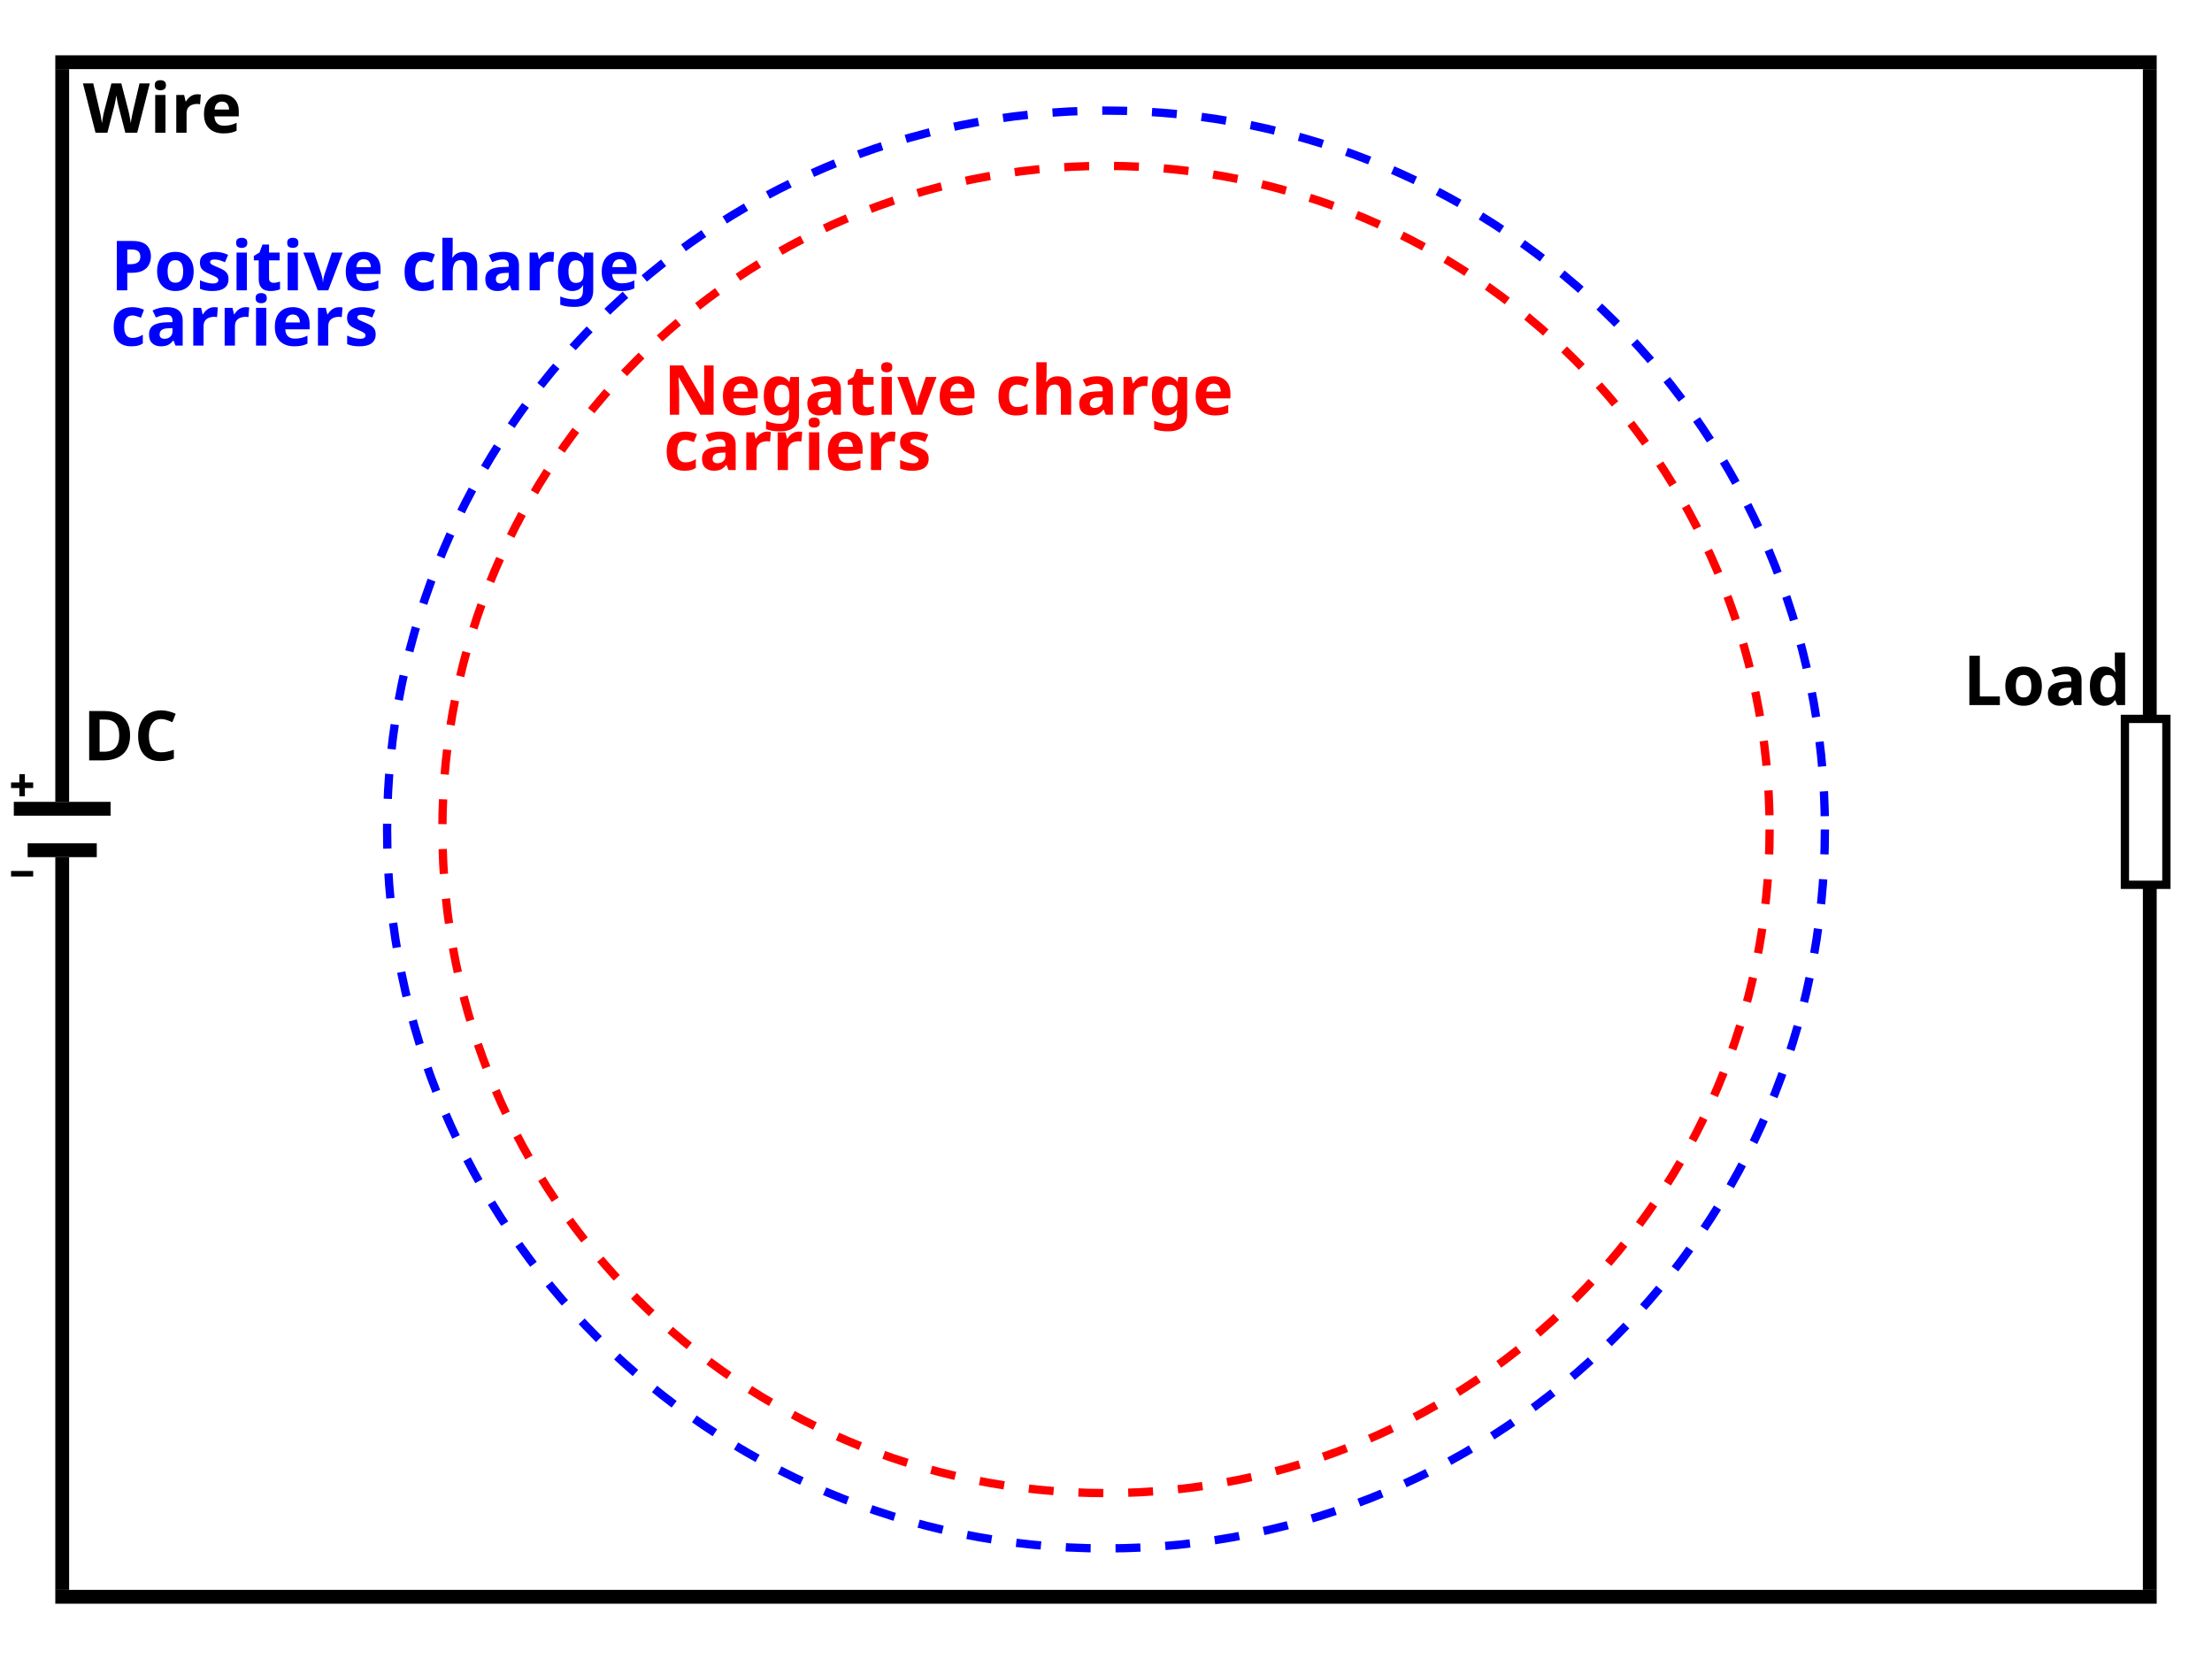
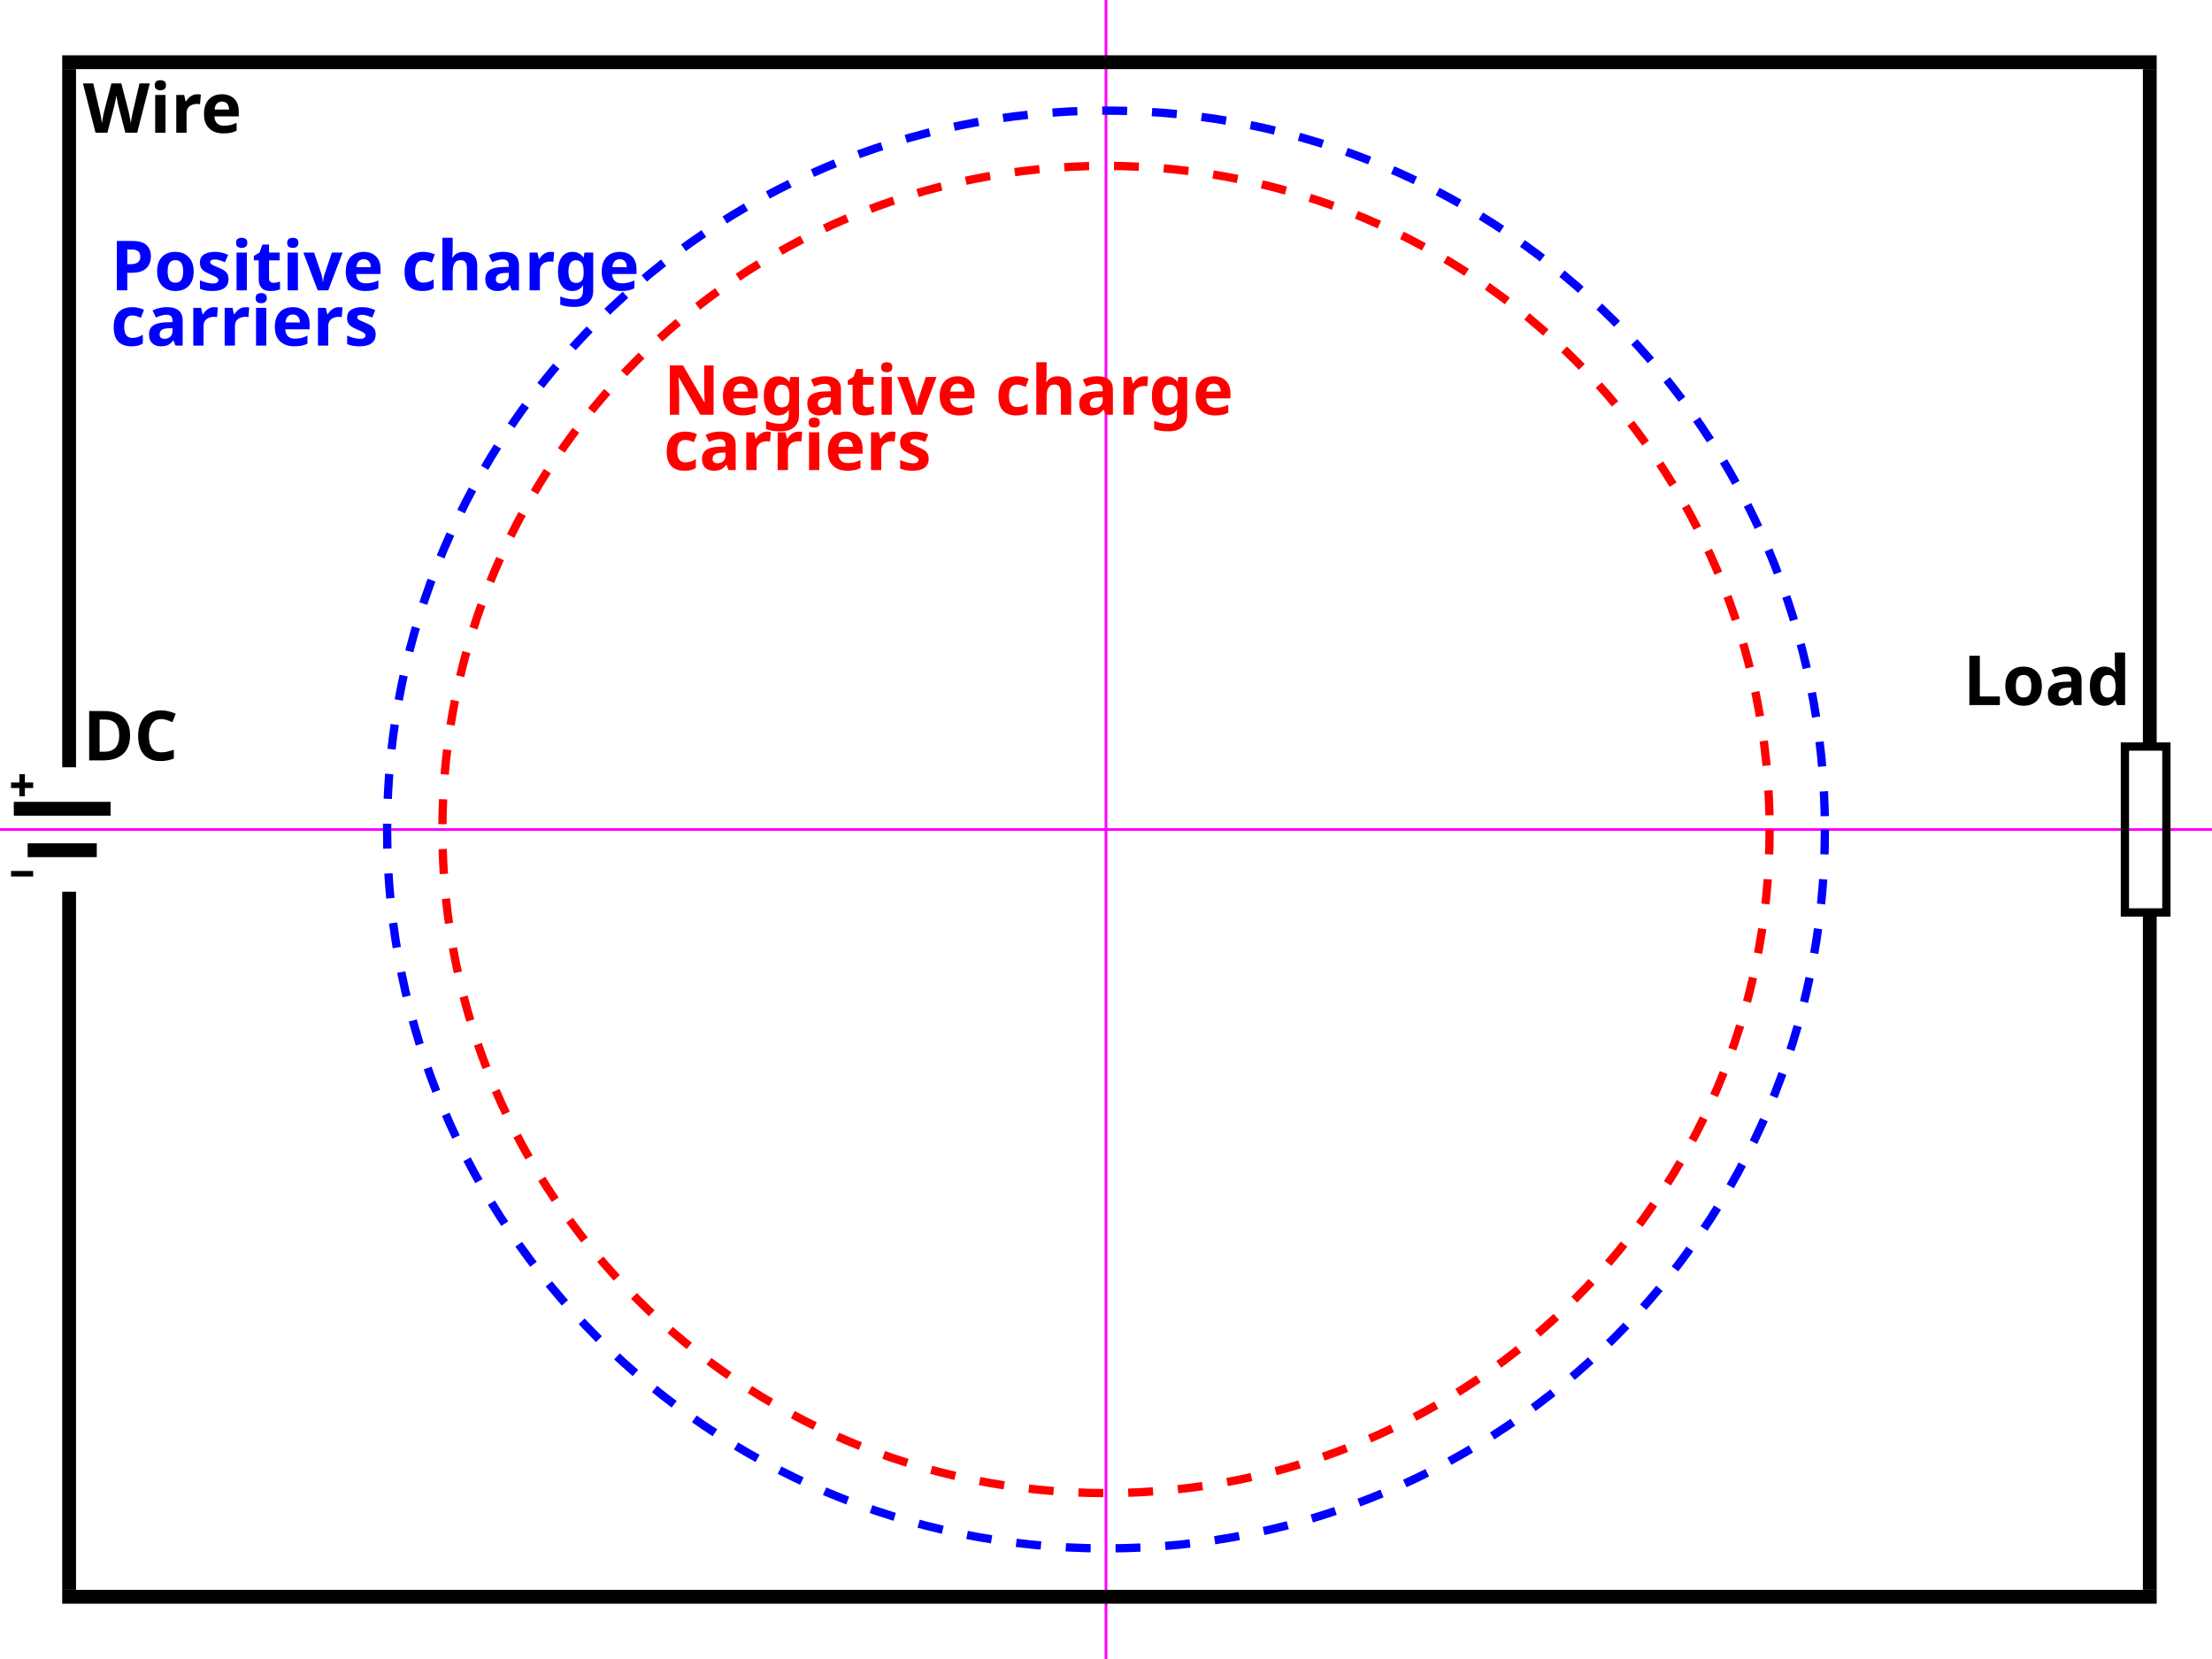
<svg xmlns="http://www.w3.org/2000/svg" id="svg1" version="1.1" viewBox="0 0 800 600" preserveAspectRatio="xMidYMid" fill-rule="evenodd" width="800" height="600">
-   <rect id="white_bg" x="0" y="0" width="800" height="600" fill="white">
-     </rect>
-   <defs id="defs1">
-     </defs>
  <g id="page1" transform="matrix(1.43537,0,0,1.368655,-15.83665,-11.89848)">
+     <g id="layer1" transform="matrix(0.6966847,0,0,0.7306442,11.03315,8.693558)" style="display:inline">
+       <rect id="white_background" x="0" y="0" width="800" height="600" fill="white">
+             </rect>
+       <path id="horiz guide" d="M 0,300 H 800" style="fill:none;fill-opacity:1;stroke:#ff00ff;stroke-width:1;stroke-opacity:1">
+             </path>
+       <path id="vert guide" d="M 400,0 V 600" style="fill:none;fill-opacity:1;stroke:#ff00ff;stroke-width:1;stroke-opacity:1">
+             </path>
+     </g>
+     <g id="layer2" transform="matrix(0.6966847,0,0,0.7306442,11.03315,8.693558)" style="display:inline">
+       <g id="wire">
+         <text id="wire_text" x="30" y="48" font-family="Ubuntu" font-size="25" font-weight="bold" fill="#000000">
+           <tspan>Wire</tspan>
+         </text>
+         <path id="wire_horiz_top" d="M 22.5,22.5 H 780.0" style="fill:none;fill-opacity:1;stroke:#000000;stroke-width:5;stroke-miterlimit:4;stroke-dasharray:none;stroke-dashoffset:0;stroke-opacity:1">
+                 </path>
+         <path id="wire_horiz_bottom" d="M 22.5,577.5 H 780.0" style="fill:none;fill-opacity:1;stroke:#000000;stroke-width:5;stroke-miterlimit:4;stroke-dasharray:none;stroke-dashoffset:0;stroke-opacity:1">
+                 </path>
+         <path id="wire_vert_left_top" d="M 25.0,25.0 V 277.5" style="fill:#000080;fill-opacity:1;stroke:#000000;stroke-width:5;stroke-dasharray:none;stroke-dashoffset:0;stroke-opacity:1">
+                 </path>
+         <path id="wire_vert_left_bottom" d="M 25.0,322.5 V 575.0" style="fill:none;fill-opacity:1;stroke:#000000;stroke-width:5;stroke-dasharray:none;stroke-dashoffset:0;stroke-opacity:1">
+                 </path>
+         <path id="wire_vert_right_top" d="M 777.5,25.0 V 270.0" style="fill:none;fill-opacity:1;stroke:#000000;stroke-width:5;stroke-miterlimit:4;stroke-dasharray:none;stroke-dashoffset:0;stroke-opacity:1">
+                 </path>
+         <path id="wire_vert_right_bottom" d="M 777.5,330.0 V 575.0" style="display:inline;fill:none;fill-opacity:1;stroke:#000000;stroke-width:5;stroke-miterlimit:4;stroke-dasharray:none;stroke-dashoffset:0;stroke-opacity:1">
+                 </path>
+       </g>
+       <g id="load">
+         <text id="load_text" x="710" y="255" font-family="Ubuntu" font-size="25" font-weight="bold" fill="#000000">
+           <tspan>Load</tspan>
+         </text>
+         <rect id="load_rect" x="768.5" y="270.0" width="15" height="60" style="fill:none;stroke:#000000;stroke-width:3;stroke-dasharray:none;stroke-opacity:1">
+                 </rect>
+       </g>
+       <g id="power_source_dc">
+         <text id="power_source_text" x="30" y="275" font-family="Ubuntu" font-size="25" font-weight="bold" fill="#000000">
+           <tspan>DC</tspan>
+         </text>
+         <path id="cathode" d="M 5.0,292.5 H 40.0" style="fill:none;fill-opacity:1;stroke:#000000;stroke-width:5;stroke-dasharray:none;stroke-dashoffset:0;stroke-opacity:1">
+                 </path>
+         <path id="anode" d="M 10.0,307.5 H 35.0" style="fill:none;fill-opacity:1;stroke:#000000;stroke-width:5;stroke-dasharray:none;stroke-dashoffset:0;stroke-opacity:1">
+                 </path>
+         <path id="plus_horiz" d="M 4.0,284.0 H 12.0" style="fill:#000080;fill-opacity:1;stroke:#000000;stroke-width:2;stroke-dasharray:none;stroke-dashoffset:0;stroke-opacity:1">
+                 </path>
+         <path id="plus_vert" d="M 8.0,280.0 V 288.0" style="fill:#000080;fill-opacity:1;stroke:#000000;stroke-width:2;stroke-dasharray:none;stroke-dashoffset:0;stroke-opacity:1">
+                 </path>
+         <path id="minus" d="M 4.0,316.0 H 12.0" style="fill:#000080;fill-opacity:1;stroke:#000000;stroke-width:2;stroke-dasharray:none;stroke-dashoffset:0;stroke-opacity:1">
+                 </path>
+       </g>
+     </g>
    <g id="layer3" transform="matrix(0.6966847,0,0,0.7306442,11.03315,8.693558)" style="display:inline">
-       <text id="text_id_neg_carriers" font-family="Ubuntu" font-size="25" font-weight="bold" fill="#ff0000">
+       <text id="neg_charge_carriers_text" font-family="Ubuntu" font-size="25" font-weight="bold" fill="#ff0000">
        <tspan x="240" y="150">Negative charge
</tspan>
        <tspan x="240" y="170">carriers</tspan>
      </text>
-       <circle id="circle_neg_carriers" cx="400px" cy="300px" r="240px" style="fill:none;stroke:#ff0000;stroke-opacity:1;stroke-width:3;stroke-dasharray:9, 9;stroke-dashoffset:0">
-         <animateTransform id="circle_neg_carriers_rotate" attributeName="transform" attributeType="XML" type="rotate" from="360 400.0 300.0" to="0 400.0 300.0" begin="0s" dur="20s" repeatCount="indefinite">
+       <circle id="neg_charge_carriers_circle" cx="400px" cy="300px" r="240px" style="fill:none;stroke:#ff0000;stroke-opacity:1;stroke-width:3;stroke-dasharray:9, 9;stroke-dashoffset:0">
+         <animateTransform id="neg_charge_carriers_circle_rotate_ccw" attributeName="transform" attributeType="XML" type="rotate" from="360 400.0 300.0" to="0 400.0 300.0" begin="0s" dur="20s" repeatCount="indefinite">
                </animateTransform>
      </circle>
    </g>
-     <g id="layer2" style="display:inline" transform="matrix(0.6966847,0,0,0.7306442,11.03315,8.693558)">
-       <text id="text_id_pos_carriers" font-family="Ubuntu" font-size="25" font-weight="bold" fill="#0000ff">
+     <g id="layer4" transform="matrix(0.6966847,0,0,0.7306442,11.03315,8.693558)" style="display:inline">
+       <text id="pos_charge_carries_text" font-family="Ubuntu" font-size="25" font-weight="bold" fill="#0000ff">
        <tspan x="40" y="105">Positive charge
</tspan>
        <tspan x="40" y="125">carriers</tspan>
      </text>
-       <circle id="circle_pos_carriers" cx="400px" cy="300px" r="260px" style="fill:none;stroke:#0000ff;stroke-opacity:1;stroke-width:3;stroke-dasharray:9, 9;stroke-dashoffset:0">
-         <animateTransform id="circle_pos_carriers_rotate" attributeName="transform" attributeType="XML" type="rotate" from="0 400.0 300.0" to="360 400.0 300.0" begin="0s" dur="20s" repeatCount="indefinite">
+       <circle id="pos_charge_carries_circle" cx="400px" cy="300px" r="260px" style="fill:none;stroke:#0000ff;stroke-opacity:1;stroke-width:3;stroke-dasharray:9, 9;stroke-dashoffset:0">
+         <animateTransform id="pos_charge_carries_rotate_cw" attributeName="transform" attributeType="XML" type="rotate" from="0 400.0 300.0" to="360 400.0 300.0" begin="0s" dur="20s" repeatCount="indefinite">
                </animateTransform>
      </circle>
    </g>
-     <g id="layer1" transform="matrix(0.6966847,0,0,0.7306442,11.03315,8.693558)" style="display:inline">
-       <path id="wire_horiz_top" d="M 20.0,22.5 H 780.0" style="fill:none;fill-opacity:1;stroke:#000000;stroke-width:5;stroke-miterlimit:4;stroke-dasharray:none;stroke-dashoffset:0;stroke-opacity:1">
-             </path>
-       <path id="wire_horiz_bottom" d="M 20.0,577.5 H 780.0" style="fill:none;fill-opacity:1;stroke:#000000;stroke-width:5;stroke-miterlimit:4;stroke-dasharray:none;stroke-dashoffset:0;stroke-opacity:1">
-             </path>
-       <path id="wire_vert_left_top" d="M 22.5,25.0 V 290.0" style="fill:#000080;fill-opacity:1;stroke:#000000;stroke-width:5;stroke-dasharray:none;stroke-dashoffset:0;stroke-opacity:1">
-             </path>
-       <path id="wire_vert_left_bottom" d="M 22.5,310.0 V 575.0" style="fill:none;fill-opacity:1;stroke:#000000;stroke-width:5;stroke-dasharray:none;stroke-dashoffset:0;stroke-opacity:1">
-             </path>
-       <path id="wire_vert_right_top" d="M 777.5,25.0 V 260.0" style="fill:none;fill-opacity:1;stroke:#000000;stroke-width:5;stroke-miterlimit:4;stroke-dasharray:none;stroke-dashoffset:0;stroke-opacity:1">
-             </path>
-       <path id="wire_vert_right_bottom" d="M 777.5,320.0 v 255.0" style="display:inline;fill:none;fill-opacity:1;stroke:#000000;stroke-width:5;stroke-miterlimit:4;stroke-dasharray:none;stroke-dashoffset:0;stroke-opacity:1">
-             </path>
-       <path id="cathode" d="M 5.0,292.5 H 40.0" style="fill:none;fill-opacity:1;stroke:#000000;stroke-width:5;stroke-dasharray:none;stroke-dashoffset:0;stroke-opacity:1">
-             </path>
-       <path id="anode" d="M 10.0,307.5 H 35.0" style="fill:none;fill-opacity:1;stroke:#000000;stroke-width:5;stroke-dasharray:none;stroke-dashoffset:0;stroke-opacity:1">
-             </path>
-       <path id="plus_horiz" d="M 4.0,284.0 H 12.0" style="fill:#000080;fill-opacity:1;stroke:#000000;stroke-width:2;stroke-dasharray:none;stroke-dashoffset:0;stroke-opacity:1">
-             </path>
-       <path id="plus_vert" d="M 8.0,280.0 V 288.0" style="fill:#000080;fill-opacity:1;stroke:#000000;stroke-width:2;stroke-dasharray:none;stroke-dashoffset:0;stroke-opacity:1">
-             </path>
-       <path id="minus" d="M 4.0,316.0 H 12.0" style="fill:#000080;fill-opacity:1;stroke:#000000;stroke-width:2;stroke-dasharray:none;stroke-dashoffset:0;stroke-opacity:1">
-             </path>
-       <rect id="load" x="768.5" y="260.0" width="15" height="60" style="fill:none;stroke:#000000;stroke-width:3;stroke-dasharray:none;stroke-opacity:1">
-             </rect>
-       <text id="text_id_wire" x="30" y="48" font-family="Ubuntu" font-size="25" font-weight="bold" fill="#000000">
-         <tspan>Wire</tspan>
-       </text>
-       <text id="text_id_dc" x="30" y="275" font-family="Ubuntu" font-size="25" font-weight="bold" fill="#000000">
-         <tspan>DC</tspan>
-       </text>
-       <text id="text_id_load" x="710" y="255" font-family="Ubuntu" font-size="25" font-weight="bold" fill="#000000">
-         <tspan>Load</tspan>
-       </text>
-     </g>
  </g>
</svg>
